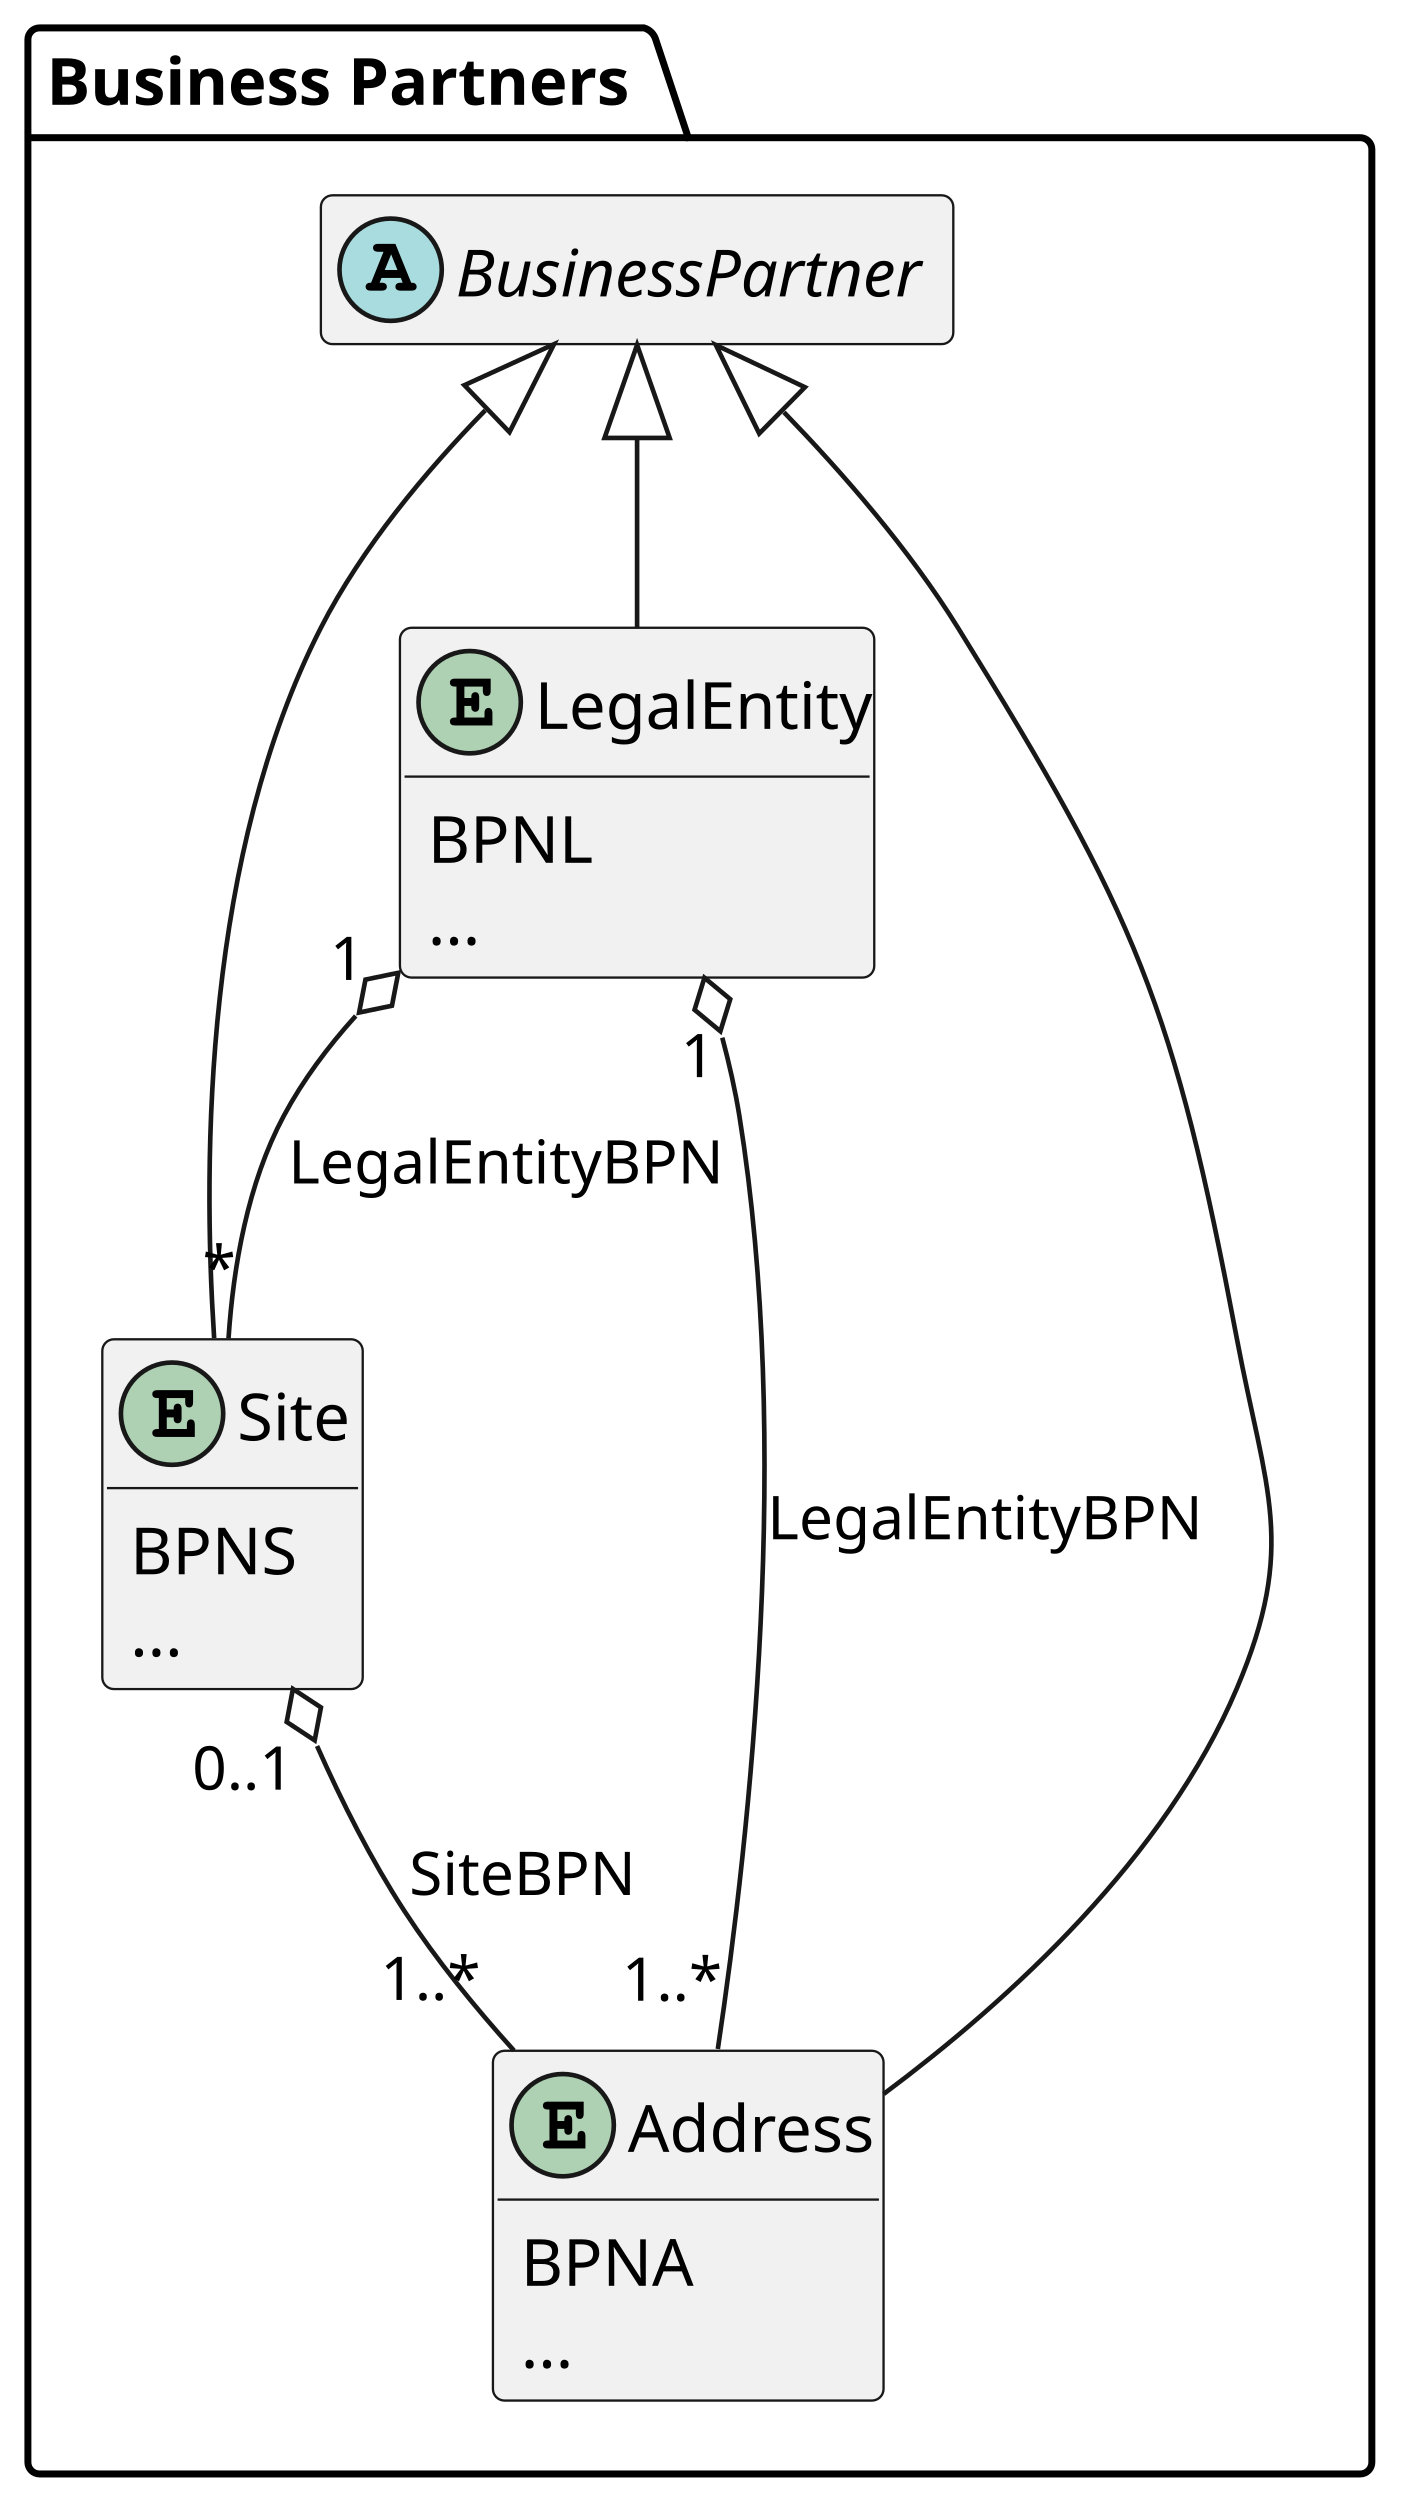
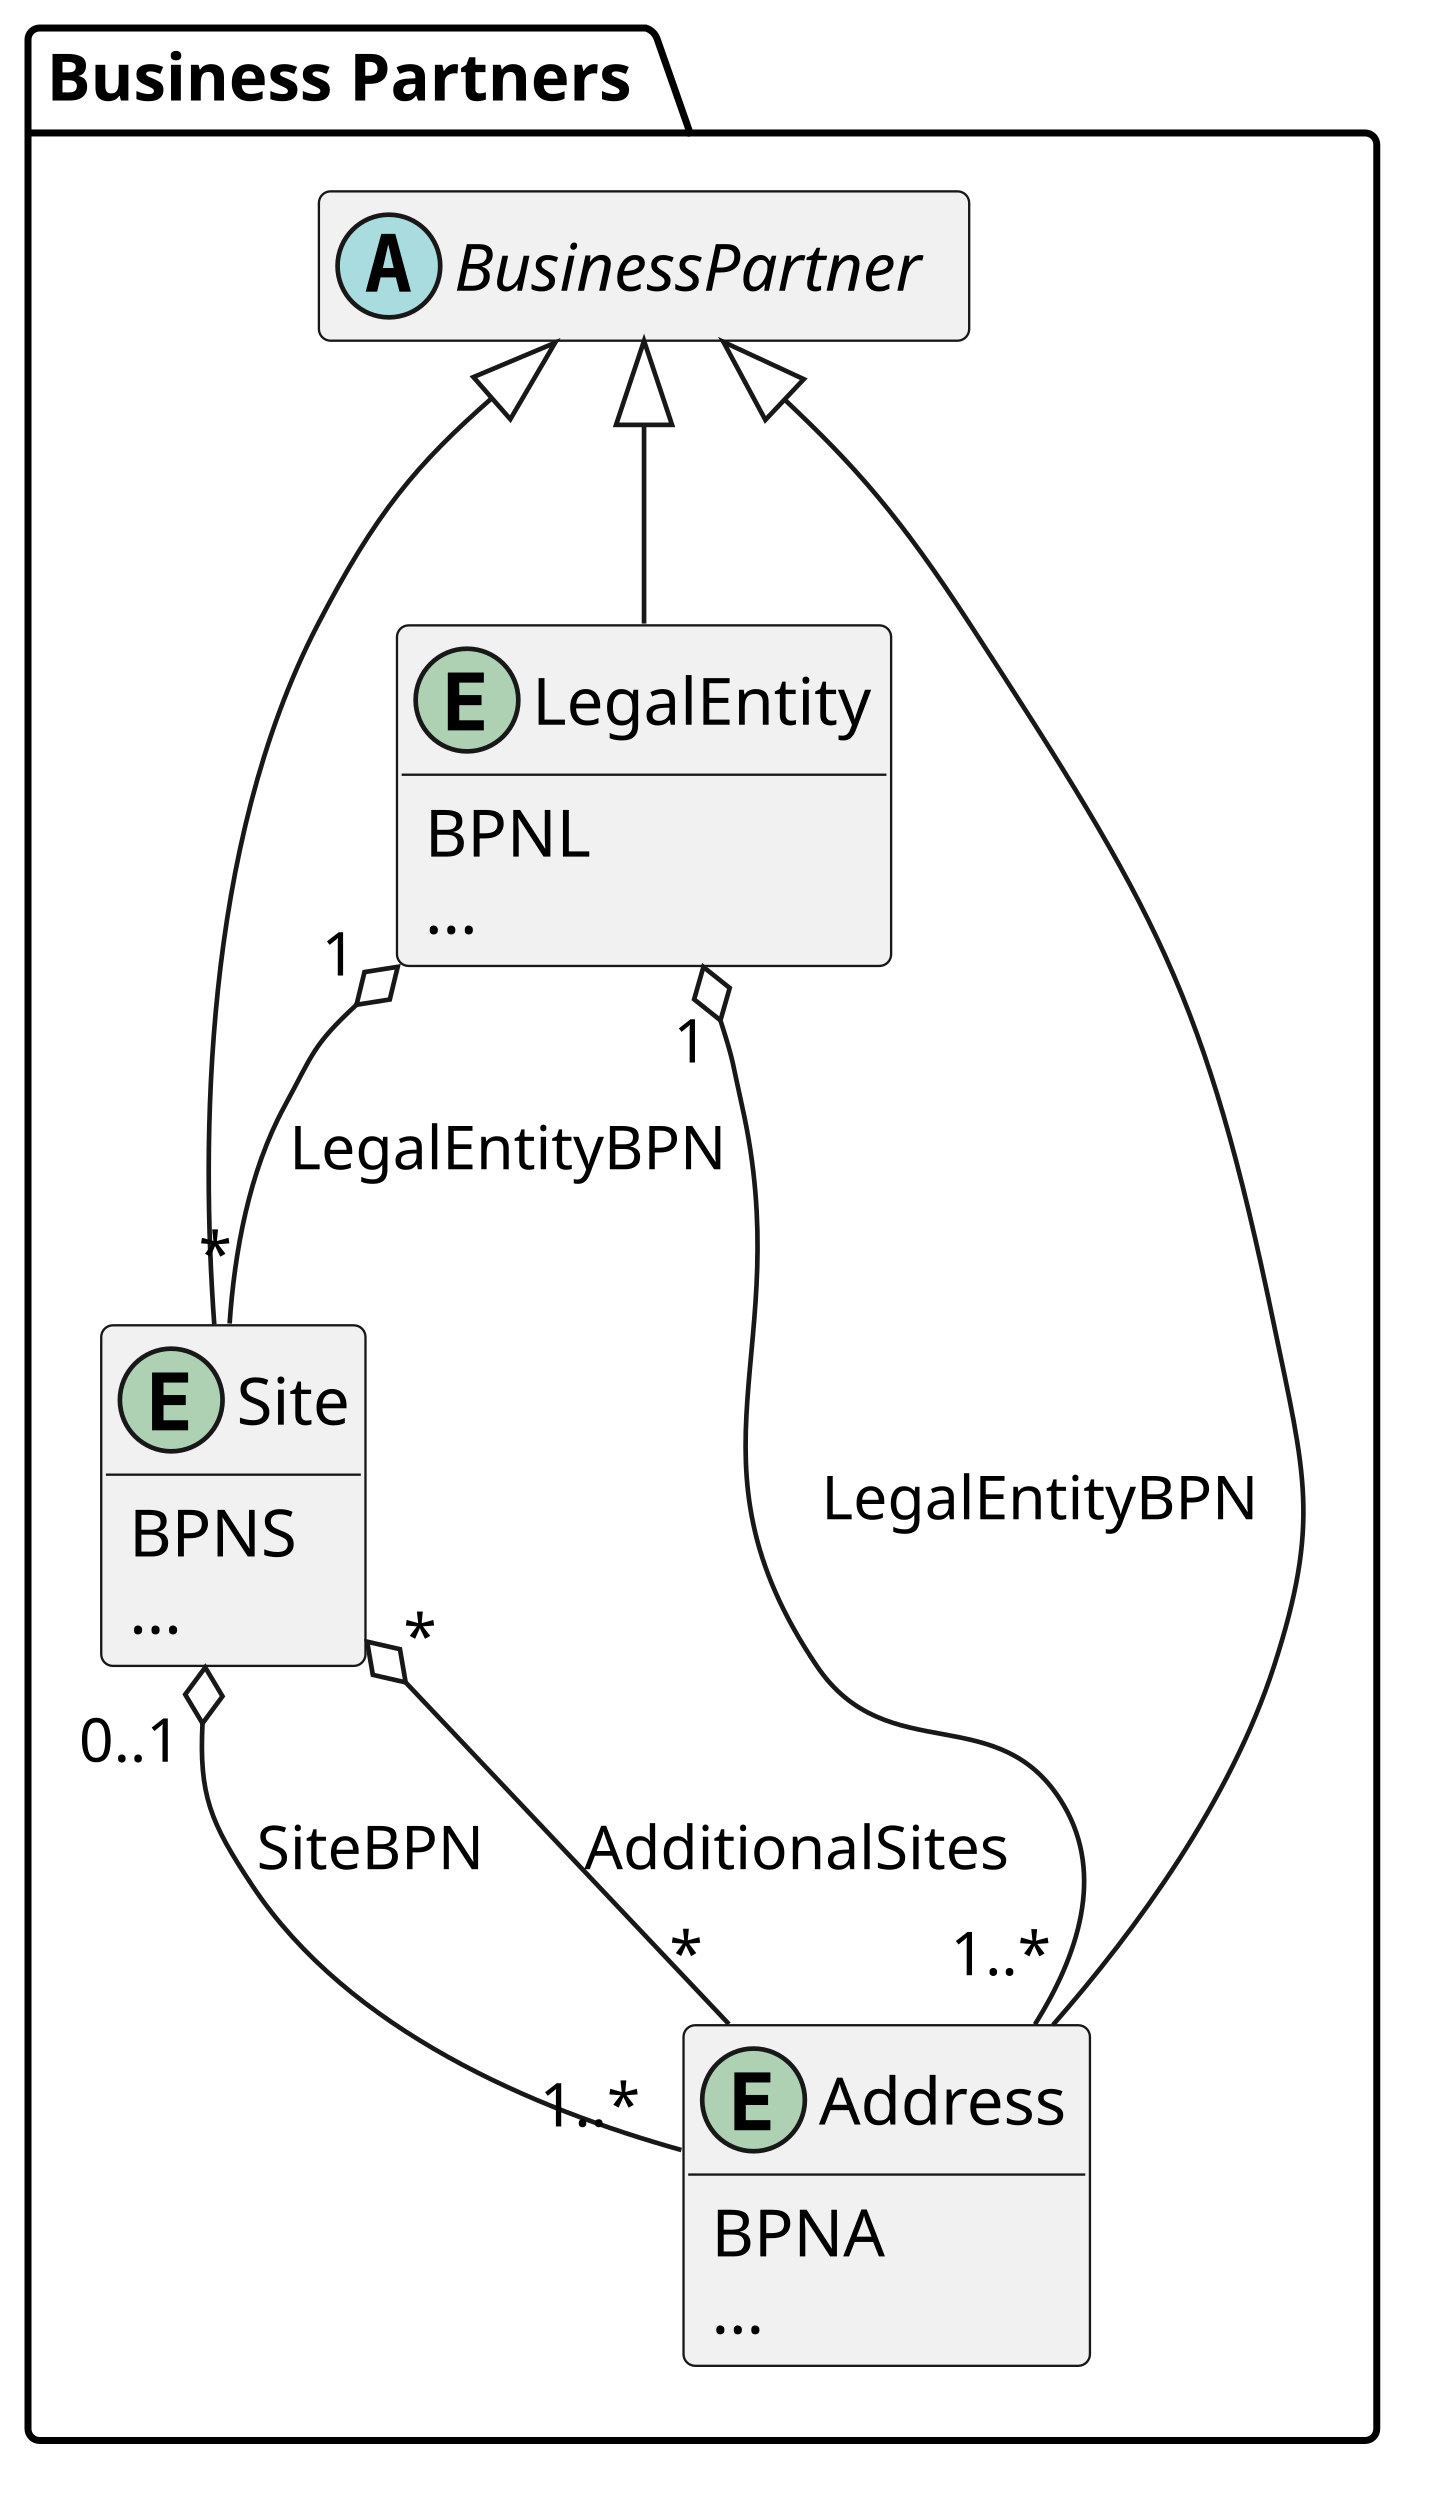
- <svg xmlns="http://www.w3.org/2000/svg" contentStyleType="text/css" height="280.729px" preserveAspectRatio="none" style="width:157px;height:280px;background:#FFFFFF;" version="1.1" viewBox="0 0 157 280" width="157.292px" zoomAndPan="magnify">
+ <svg xmlns="http://www.w3.org/2000/svg" contentStyleType="text/css" data-diagram-type="CLASS" height="279.688px" preserveAspectRatio="none" style="width:161px;height:279px;background:#FFFFFF;" version="1.1" viewBox="0 0 161 279" width="161.458px" zoomAndPan="magnify">
  <defs />
  <g>
-     <g id="cluster_Business Partners">
-       <path d="M4.427,3.125 L72.135,3.125 A1.953,1.953 0 0 1 73.438,4.427 L77.083,15.421 L152.344,15.421 A1.302,1.302 0 0 1 153.646,16.724 L153.646,275.781 A1.302,1.302 0 0 1 152.344,277.083 L4.427,277.083 A1.302,1.302 0 0 1 3.125,275.781 L3.125,4.427 A1.302,1.302 0 0 1 4.427,3.125 " style="stroke:#000000;stroke-width:0.781;fill:none;" />
-       <line style="stroke:#000000;stroke-width:0.781;fill:none;" x1="3.125" x2="77.083" y1="15.421" y2="15.421" />
-       <text fill="#000000" font-family="sans-serif" font-size="7.292" font-weight="bold" lengthAdjust="spacing" textLength="67.188" x="5.208" y="11.736">Business Partners</text>
+     <g class="cluster" data-qualified-name="Business Partners" data-source-line="4" id="ent0001">
+       <path d="M4.427,3.125 L72.061,3.125 A1.953,1.953 0 0 1 73.363,4.427 L77.009,14.838 L152.344,14.838 A1.302,1.302 0 0 1 153.646,16.14 L153.646,271.057 A1.302,1.302 0 0 1 152.344,272.359 L4.427,272.359 A1.302,1.302 0 0 1 3.125,271.057 L3.125,4.427 A1.302,1.302 0 0 1 4.427,3.125" fill="none" style="stroke:#000000;stroke-width:0.781;" />
+       <line style="stroke:#000000;stroke-width:0.781;" x1="3.125" x2="77.009" y1="14.838" y2="14.838" />
+       <text fill="#000000" font-family="sans-serif" font-size="7.292" font-weight="700" lengthAdjust="spacing" textLength="67.113" x="5.208" y="11.216">Business Partners</text>
    </g>
-     <g id="elem_LegalEntity">
-       <rect codeLine="5" fill="#F1F1F1" height="39.176" id="LegalEntity" rx="1.302" ry="1.302" style="stroke:#181818;stroke-width:0.26;" width="53.125" x="44.792" y="70.312" />
-       <ellipse cx="52.604" cy="78.646" fill="#ADD1B2" rx="5.729" ry="5.729" style="stroke:#181818;stroke-width:0.521;" />
-       <path d="M52.01,79.061 L52.01,80.363 L54.264,80.363 L54.264,79.883 Q54.264,79.565 54.386,79.427 Q54.517,79.289 54.712,79.289 Q54.907,79.289 55.029,79.427 Q55.151,79.565 55.151,79.883 L55.151,81.25 L50.985,81.25 Q50.659,81.25 50.521,81.128 Q50.391,81.006 50.391,80.802 Q50.391,80.607 50.529,80.485 Q50.667,80.363 50.985,80.363 L51.123,80.363 L51.123,76.896 L50.985,76.896 Q50.659,76.896 50.521,76.774 Q50.391,76.652 50.391,76.449 Q50.391,76.253 50.521,76.131 Q50.659,76.009 50.985,76.009 L54.956,76.009 L54.956,77.36 Q54.956,77.677 54.834,77.816 Q54.72,77.946 54.517,77.946 Q54.321,77.946 54.199,77.816 Q54.077,77.677 54.077,77.36 L54.077,76.896 L52.01,76.896 L52.01,78.174 L52.783,78.174 Q52.783,77.832 52.848,77.734 Q52.987,77.523 53.231,77.523 Q53.426,77.523 53.548,77.661 Q53.67,77.791 53.67,78.109 L53.67,79.134 Q53.67,79.419 53.605,79.517 Q53.467,79.72 53.231,79.72 Q52.987,79.72 52.848,79.508 Q52.783,79.411 52.783,79.061 L52.01,79.061 Z " fill="#000000" />
-       <text fill="#000000" font-family="sans-serif" font-size="7.292" lengthAdjust="spacing" textLength="36.458" x="59.896" y="81.629">LegalEntity</text>
-       <line style="stroke:#181818;stroke-width:0.26;" x1="45.312" x2="97.396" y1="86.979" y2="86.979" />
-       <text fill="#000000" font-family="sans-serif" font-size="7.292" lengthAdjust="spacing" textLength="18.229" x="47.917" y="96.632">BPNL</text>
-       <text fill="#000000" font-family="sans-serif" font-size="7.292" lengthAdjust="spacing" textLength="6.25" x="47.917" y="105.803">...</text>
+     <g class="entity" data-qualified-name="Business Partners.LegalEntity" data-source-line="5" id="ent0002">
+       <rect fill="#F1F1F1" height="38.009" rx="1.302" ry="1.302" style="stroke:#181818;stroke-width:0.26;" width="55.147" x="44.302" y="69.792" />
+       <ellipse cx="52.115" cy="78.125" fill="#ADD1B2" rx="5.729" ry="5.729" style="stroke:#181818;stroke-width:0.521;" />
+       <path d="M53.997,81.51 L49.976,81.51 L49.976,75.056 L53.997,75.056 L53.997,76.18 L51.252,76.18 L51.252,77.572 L53.738,77.572 L53.738,78.696 L51.252,78.696 L51.252,80.386 L53.997,80.386 Z " fill="#000000" />
+       <text fill="#000000" font-family="sans-serif" font-size="7.292" lengthAdjust="spacing" textLength="38.481" x="59.406" y="80.881">LegalEntity</text>
+       <line style="stroke:#181818;stroke-width:0.26;" x1="44.823" x2="98.928" y1="86.458" y2="86.458" />
+       <text fill="#000000" font-family="sans-serif" font-size="7.292" lengthAdjust="spacing" textLength="17.499" x="47.427" y="95.591">BPNL</text>
+       <text fill="#000000" font-family="sans-serif" font-size="7.292" lengthAdjust="spacing" textLength="6.921" x="47.427" y="104.179">...</text>
    </g>
-     <g id="elem_Site">
-       <rect codeLine="10" fill="#F1F1F1" height="39.176" id="Site" rx="1.302" ry="1.302" style="stroke:#181818;stroke-width:0.26;" width="29.167" x="11.458" y="150" />
-       <ellipse cx="19.271" cy="158.333" fill="#ADD1B2" rx="5.729" ry="5.729" style="stroke:#181818;stroke-width:0.521;" />
-       <path d="M18.677,158.748 L18.677,160.05 L20.931,160.05 L20.931,159.57 Q20.931,159.253 21.053,159.115 Q21.183,158.976 21.379,158.976 Q21.574,158.976 21.696,159.115 Q21.818,159.253 21.818,159.57 L21.818,160.938 L17.651,160.938 Q17.326,160.938 17.188,160.815 Q17.057,160.693 17.057,160.49 Q17.057,160.295 17.196,160.173 Q17.334,160.05 17.651,160.05 L17.79,160.05 L17.79,156.584 L17.651,156.584 Q17.326,156.584 17.188,156.462 Q17.057,156.339 17.057,156.136 Q17.057,155.941 17.188,155.819 Q17.326,155.697 17.651,155.697 L21.623,155.697 L21.623,157.048 Q21.623,157.365 21.501,157.503 Q21.387,157.633 21.183,157.633 Q20.988,157.633 20.866,157.503 Q20.744,157.365 20.744,157.048 L20.744,156.584 L18.677,156.584 L18.677,157.861 L19.45,157.861 Q19.45,157.519 19.515,157.422 Q19.653,157.21 19.898,157.21 Q20.093,157.21 20.215,157.349 Q20.337,157.479 20.337,157.796 L20.337,158.822 Q20.337,159.106 20.272,159.204 Q20.134,159.408 19.898,159.408 Q19.653,159.408 19.515,159.196 Q19.45,159.098 19.45,158.748 L18.677,158.748 Z " fill="#000000" />
-       <text fill="#000000" font-family="sans-serif" font-size="7.292" lengthAdjust="spacing" textLength="12.5" x="26.562" y="161.317">Site</text>
-       <line style="stroke:#181818;stroke-width:0.26;" x1="11.979" x2="40.104" y1="166.667" y2="166.667" />
-       <text fill="#000000" font-family="sans-serif" font-size="7.292" lengthAdjust="spacing" textLength="18.75" x="14.583" y="176.319">BPNS</text>
-       <text fill="#000000" font-family="sans-serif" font-size="7.292" lengthAdjust="spacing" textLength="6.25" x="14.583" y="185.491">...</text>
+     <g class="entity" data-qualified-name="Business Partners.Site" data-source-line="10" id="ent0003">
+       <rect fill="#F1F1F1" height="38.009" rx="1.302" ry="1.302" style="stroke:#181818;stroke-width:0.26;" width="29.491" x="11.297" y="147.906" />
+       <ellipse cx="19.109" cy="156.24" fill="#ADD1B2" rx="5.729" ry="5.729" style="stroke:#181818;stroke-width:0.521;" />
+       <path d="M20.992,159.625 L16.971,159.625 L16.971,153.17 L20.992,153.17 L20.992,154.294 L18.247,154.294 L18.247,155.686 L20.732,155.686 L20.732,156.81 L18.247,156.81 L18.247,158.501 L20.992,158.501 Z " fill="#000000" />
+       <text fill="#000000" font-family="sans-serif" font-size="7.292" lengthAdjust="spacing" textLength="12.825" x="26.401" y="158.995">Site</text>
+       <line style="stroke:#181818;stroke-width:0.26;" x1="11.818" x2="40.267" y1="164.573" y2="164.573" />
+       <text fill="#000000" font-family="sans-serif" font-size="7.292" lengthAdjust="spacing" textLength="17.538" x="14.422" y="173.706">BPNS</text>
+       <text fill="#000000" font-family="sans-serif" font-size="7.292" lengthAdjust="spacing" textLength="6.921" x="14.422" y="182.293">...</text>
    </g>
-     <g id="elem_Address">
-       <rect codeLine="15" fill="#F1F1F1" height="39.176" id="Address" rx="1.302" ry="1.302" style="stroke:#181818;stroke-width:0.26;" width="43.75" x="55.208" y="229.688" />
-       <ellipse cx="63.021" cy="238.021" fill="#ADD1B2" rx="5.729" ry="5.729" style="stroke:#181818;stroke-width:0.521;" />
-       <path d="M62.427,238.436 L62.427,239.738 L64.681,239.738 L64.681,239.258 Q64.681,238.94 64.803,238.802 Q64.933,238.664 65.129,238.664 Q65.324,238.664 65.446,238.802 Q65.568,238.94 65.568,239.258 L65.568,240.625 L61.401,240.625 Q61.076,240.625 60.938,240.503 Q60.807,240.381 60.807,240.177 Q60.807,239.982 60.946,239.86 Q61.084,239.738 61.401,239.738 L61.54,239.738 L61.54,236.271 L61.401,236.271 Q61.076,236.271 60.938,236.149 Q60.807,236.027 60.807,235.824 Q60.807,235.628 60.938,235.506 Q61.076,235.384 61.401,235.384 L65.373,235.384 L65.373,236.735 Q65.373,237.052 65.251,237.191 Q65.137,237.321 64.933,237.321 Q64.738,237.321 64.616,237.191 Q64.494,237.052 64.494,236.735 L64.494,236.271 L62.427,236.271 L62.427,237.549 L63.2,237.549 Q63.2,237.207 63.265,237.109 Q63.403,236.898 63.648,236.898 Q63.843,236.898 63.965,237.036 Q64.087,237.166 64.087,237.484 L64.087,238.509 Q64.087,238.794 64.022,238.892 Q63.883,239.095 63.648,239.095 Q63.403,239.095 63.265,238.883 Q63.2,238.786 63.2,238.436 L62.427,238.436 Z " fill="#000000" />
-       <text fill="#000000" font-family="sans-serif" font-size="7.292" lengthAdjust="spacing" textLength="27.083" x="70.312" y="241.004">Address</text>
-       <line style="stroke:#181818;stroke-width:0.26;" x1="55.729" x2="98.438" y1="246.354" y2="246.354" />
-       <text fill="#000000" font-family="sans-serif" font-size="7.292" lengthAdjust="spacing" textLength="18.75" x="58.333" y="256.007">BPNA</text>
-       <text fill="#000000" font-family="sans-serif" font-size="7.292" lengthAdjust="spacing" textLength="6.25" x="58.333" y="265.178">...</text>
+     <g class="entity" data-qualified-name="Business Partners.Address" data-source-line="15" id="ent0004">
+       <rect fill="#F1F1F1" height="38.009" rx="1.302" ry="1.302" style="stroke:#181818;stroke-width:0.26;" width="45.356" x="76.281" y="226.016" />
+       <ellipse cx="84.094" cy="234.349" fill="#ADD1B2" rx="5.729" ry="5.729" style="stroke:#181818;stroke-width:0.521;" />
+       <path d="M85.976,237.734 L81.956,237.734 L81.956,231.28 L85.976,231.28 L85.976,232.404 L83.231,232.404 L83.231,233.796 L85.717,233.796 L85.717,234.92 L83.231,234.92 L83.231,236.61 L85.976,236.61 Z " fill="#000000" />
+       <text fill="#000000" font-family="sans-serif" font-size="7.292" lengthAdjust="spacing" textLength="28.69" x="91.385" y="237.105">Address</text>
+       <line style="stroke:#181818;stroke-width:0.26;" x1="76.802" x2="121.117" y1="242.682" y2="242.682" />
+       <text fill="#000000" font-family="sans-serif" font-size="7.292" lengthAdjust="spacing" textLength="18.642" x="79.406" y="251.815">BPNA</text>
+       <text fill="#000000" font-family="sans-serif" font-size="7.292" lengthAdjust="spacing" textLength="6.921" x="79.406" y="260.403">...</text>
    </g>
-     <g id="elem_BusinessPartner">
-       <rect codeLine="20" fill="#F1F1F1" height="16.667" id="BusinessPartner" rx="1.302" ry="1.302" style="stroke:#181818;stroke-width:0.26;" width="70.833" x="35.938" y="21.875" />
-       <ellipse cx="43.75" cy="30.208" fill="#A9DCDF" rx="5.729" ry="5.729" style="stroke:#181818;stroke-width:0.521;" />
-       <path d="M44.889,31.128 L42.733,31.128 L42.513,31.665 L42.733,31.665 Q43.05,31.665 43.188,31.787 Q43.327,31.909 43.327,32.113 Q43.327,32.308 43.188,32.43 Q43.05,32.552 42.733,32.552 L41.536,32.552 Q41.219,32.552 41.089,32.43 Q40.95,32.308 40.95,32.105 Q40.95,31.909 41.097,31.787 Q41.235,31.657 41.561,31.665 L42.953,28.198 L42.375,28.198 Q42.057,28.198 41.919,28.076 Q41.781,27.954 41.781,27.751 Q41.781,27.555 41.919,27.433 Q42.057,27.311 42.375,27.311 L44.287,27.311 L46.053,31.665 Q46.362,31.665 46.46,31.738 Q46.663,31.877 46.663,32.113 Q46.663,32.308 46.525,32.43 Q46.395,32.552 46.078,32.552 L44.881,32.552 Q44.564,32.552 44.425,32.43 Q44.287,32.308 44.287,32.105 Q44.287,31.909 44.425,31.787 Q44.564,31.665 44.881,31.665 L45.101,31.665 L44.889,31.128 Z M44.515,30.241 L43.807,28.483 L43.091,30.241 L44.515,30.241 Z " fill="#000000" />
-       <text fill="#000000" font-family="sans-serif" font-size="7.292" font-style="italic" lengthAdjust="spacing" textLength="54.167" x="51.042" y="33.192">BusinessPartner</text>
+     <g class="entity" data-qualified-name="Business Partners.BusinessPartner" data-source-line="20" id="ent0005">
+       <rect fill="#F1F1F1" height="16.667" rx="1.302" ry="1.302" style="stroke:#181818;stroke-width:0.26;" width="72.572" x="35.589" y="21.354" />
+       <ellipse cx="43.401" cy="29.688" fill="#A9DCDF" rx="5.729" ry="5.729" style="stroke:#181818;stroke-width:0.521;" />
+       <path d="M43.33,27.265 L42.729,29.906 L43.935,29.906 Z M42.552,26.097 L44.112,26.097 L45.855,32.552 L44.579,32.552 L44.181,30.957 L42.474,30.957 L42.085,32.552 L40.809,32.552 Z " fill="#000000" />
+       <text fill="#000000" font-family="sans-serif" font-size="7.292" font-style="italic" lengthAdjust="spacing" textLength="55.905" x="50.693" y="32.443">BusinessPartner</text>
    </g>
-     <g id="link_BusinessPartner_LegalEntity">
-       <path codeLine="22" d="M71.354,49.094 C71.354,55.818 71.354,63.438 71.354,70.224 " fill="none" id="BusinessPartner-backto-LegalEntity" style="stroke:#181818;stroke-width:0.521;" />
-       <polygon fill="none" points="67.708,49.047,71.354,38.63,75,49.047,67.708,49.047" style="stroke:#181818;stroke-width:0.521;" />
+     <g class="link" data-entity-1="ent0005" data-entity-2="ent0002" data-link-type="extension" data-source-line="22" id="lnk7">
+       <path codeLine="22" d="M71.875,47.417 C71.875,55.464 71.875,58.917 71.875,69.594" fill="none" id="BusinessPartner-backto-LegalEntity" style="stroke:#181818;stroke-width:0.521;" />
+       <polygon fill="none" points="71.875,38.042,68.75,47.417,75,47.417,71.875,38.042" style="stroke:#181818;stroke-width:0.521;stroke-linejoin:miter;stroke-miterlimit:10;" />
    </g>
-     <g id="link_BusinessPartner_Site">
-       <path codeLine="23" d="M54.349,45.953 C47.677,52.781 40.536,61.323 35.938,70.312 C23.037,95.531 22.63,129.094 23.984,149.865 " fill="none" id="BusinessPartner-backto-Site" style="stroke:#181818;stroke-width:0.521;" />
-       <polygon fill="none" points="52.01,43.141,62.047,38.552,57.062,48.401,52.01,43.141" style="stroke:#181818;stroke-width:0.521;" />
+     <g class="link" data-entity-1="ent0005" data-entity-2="ent0003" data-link-type="extension" data-source-line="23" id="lnk9">
+       <path codeLine="23" d="M54.891,44.433 C46.522,51.767 41.943,57.177 35.417,69.792 C22.641,94.484 22.443,127.474 23.912,147.807" fill="none" id="BusinessPartner-backto-Site" style="stroke:#181818;stroke-width:0.521;" />
+       <polygon fill="none" points="61.943,38.255,52.832,42.083,56.951,46.784,61.943,38.255" style="stroke:#181818;stroke-width:0.521;stroke-linejoin:miter;stroke-miterlimit:10;" />
    </g>
-     <g id="link_BusinessPartner_Address">
-       <path codeLine="24" d="M87.797,46.167 C94.49,53.078 101.896,61.62 107.292,70.312 C127.354,102.635 131.474,112.62 138.542,150 C141.766,167.057 145.307,173.073 138.542,189.062 C130.521,208.026 113.188,223.927 98.969,234.526 " fill="none" id="BusinessPartner-backto-Address" style="stroke:#181818;stroke-width:0.521;" />
-       <polygon fill="none" points="85.031,48.557,80.177,38.646,90.151,43.37,85.031,48.557" style="stroke:#181818;stroke-width:0.521;" />
+     <g class="link" data-entity-1="ent0005" data-entity-2="ent0004" data-link-type="extension" data-source-line="24" id="lnk11">
+       <path codeLine="24" d="M87.558,44.59 C95.563,52.132 100.438,57.651 108.333,69.792 C128.964,101.51 134.505,110.854 142.188,147.906 C145.62,164.448 147.391,169.844 142.188,185.911 C137.318,200.948 126.901,215.266 117.51,225.984" fill="none" id="BusinessPartner-backto-Address" style="stroke:#181818;stroke-width:0.521;" />
+       <polygon fill="none" points="80.734,38.161,85.415,46.865,89.701,42.316,80.734,38.161" style="stroke:#181818;stroke-width:0.521;stroke-linejoin:miter;stroke-miterlimit:10;" />
    </g>
-     <g id="link_LegalEntity_Site">
-       <path codeLine="26" d="M39.839,113.787 C36.714,117.24 33.911,120.995 31.771,125 C27.74,132.542 26.13,141.818 25.594,149.906 " fill="none" id="LegalEntity-backto-Site" style="stroke:#181818;stroke-width:0.521;" />
-       <polygon fill="none" points="44.609,108.953,40.932,109.715,40.221,113.403,43.899,112.641,44.609,108.953" style="stroke:#181818;stroke-width:0.521;" />
-       <text fill="#000000" font-family="sans-serif" font-size="6.771" lengthAdjust="spacing" textLength="47.917" x="32.292" y="132.549">LegalEntityBPN</text>
-       <text fill="#000000" font-family="sans-serif" font-size="6.771" lengthAdjust="spacing" textLength="3.646" x="36.946" y="109.755">1</text>
-       <text fill="#000000" font-family="sans-serif" font-size="6.771" lengthAdjust="spacing" textLength="2.604" x="22.678" y="144.37">*</text>
+     <g class="link" data-entity-1="ent0002" data-entity-2="ent0003" data-link-type="aggregation" data-source-line="26" id="lnk13">
+       <path codeLine="26" d="M39.789,112.131 C34.878,116.657 34.922,117.646 31.771,123.427 C27.771,130.76 26.162,139.807 25.625,147.708" fill="none" id="LegalEntity-backto-Site" style="stroke:#181818;stroke-width:0.521;" />
+       <polygon fill="none" points="44.385,107.896,40.676,108.481,39.789,112.131,43.499,111.546,44.385,107.896" style="stroke:#181818;stroke-width:0.521;stroke-linejoin:miter;stroke-miterlimit:10;" />
+       <text fill="#000000" font-family="sans-serif" font-size="6.771" lengthAdjust="spacing" textLength="48.371" x="32.292" y="130.494">LegalEntityBPN</text>
+       <text fill="#000000" font-family="sans-serif" font-size="6.771" lengthAdjust="spacing" textLength="4.281" x="35.883" y="108.873">1</text>
+       <text fill="#000000" font-family="sans-serif" font-size="6.771" lengthAdjust="spacing" textLength="3.263" x="22.16" y="142.34">*</text>
    </g>
-     <g id="link_LegalEntity_Address">
-       <path codeLine="27" d="M80.896,116.219 C81.677,119.146 82.349,122.115 82.812,125 C88.713,161.615 84.057,205.047 80.396,229.49 " fill="none" id="LegalEntity-backto-Address" style="stroke:#181818;stroke-width:0.521;" />
-       <polygon fill="none" points="78.896,109.51,77.792,113.1,80.682,115.5,81.785,111.91,78.896,109.51" style="stroke:#181818;stroke-width:0.521;" />
-       <text fill="#000000" font-family="sans-serif" font-size="6.771" lengthAdjust="spacing" textLength="47.917" x="85.938" y="172.393">LegalEntityBPN</text>
-       <text fill="#000000" font-family="sans-serif" font-size="6.771" lengthAdjust="spacing" textLength="3.646" x="76.233" y="120.641">1</text>
-       <text fill="#000000" font-family="sans-serif" font-size="6.771" lengthAdjust="spacing" textLength="10.417" x="69.653" y="224.084">1..*</text>
+     <g class="link" data-entity-1="ent0002" data-entity-2="ent0004" data-link-type="aggregation" data-source-line="27" id="lnk15">
+       <path codeLine="27" d="M80.402,113.87 C81.995,118.86 81.667,118.328 82.812,123.427 C88.969,150.76 75.463,162.698 91.146,185.911 C99.037,197.594 111.651,189.359 118.75,201.536 C123.26,209.271 120.338,218.208 115.5,225.922" fill="none" id="LegalEntity-backto-Address" style="stroke:#181818;stroke-width:0.521;" />
+       <polygon fill="none" points="78.5,107.917,77.466,111.527,80.402,113.87,81.435,110.26,78.5,107.917" style="stroke:#181818;stroke-width:0.521;stroke-linejoin:miter;stroke-miterlimit:10;" />
+       <text fill="#000000" font-family="sans-serif" font-size="6.771" lengthAdjust="spacing" textLength="48.371" x="91.667" y="169.551">LegalEntityBPN</text>
+       <text fill="#000000" font-family="sans-serif" font-size="6.771" lengthAdjust="spacing" textLength="4.281" x="75.152" y="118.579">1</text>
+       <text fill="#000000" font-family="sans-serif" font-size="6.771" lengthAdjust="spacing" textLength="11.829" x="106.069" y="220.429">1..*</text>
    </g>
-     <g id="link_Site_Address">
-       <path codeLine="28" d="M35.51,195.552 C38.286,201.812 41.594,208.359 45.312,214.062 C48.833,219.464 53.203,224.828 57.568,229.667 " fill="none" id="Site-backto-Address" style="stroke:#181818;stroke-width:0.521;" />
-       <polygon fill="none" points="32.807,189.167,32.108,192.857,35.245,194.922,35.945,191.232,32.807,189.167" style="stroke:#181818;stroke-width:0.521;" />
-       <text fill="#000000" font-family="sans-serif" font-size="6.771" lengthAdjust="spacing" textLength="26.042" x="45.833" y="212.237">SiteBPN</text>
-       <text fill="#000000" font-family="sans-serif" font-size="6.771" lengthAdjust="spacing" textLength="11.458" x="21.534" y="200.441">0..1</text>
-       <text fill="#000000" font-family="sans-serif" font-size="6.771" lengthAdjust="spacing" textLength="10.417" x="42.593" y="223.995">1..*</text>
+     <g class="link" data-entity-1="ent0003" data-entity-2="ent0004" data-link-type="aggregation" data-source-line="28" id="lnk17">
+       <path codeLine="28" d="M22.599,192.326 C22.209,200.404 23.463,203.359 28.125,210.391 C38.906,226.661 59.745,235.396 76.042,239.943" fill="none" id="Site-backto-Address" style="stroke:#181818;stroke-width:0.521;" />
+       <polygon fill="none" points="22.901,186.083,20.669,189.104,22.599,192.326,24.831,189.305,22.901,186.083" style="stroke:#181818;stroke-width:0.521;stroke-linejoin:miter;stroke-miterlimit:10;" />
+       <text fill="#000000" font-family="sans-serif" font-size="6.771" lengthAdjust="spacing" textLength="24.548" x="28.646" y="208.603">SiteBPN</text>
+       <text fill="#000000" font-family="sans-serif" font-size="6.771" lengthAdjust="spacing" textLength="12.847" x="8.817" y="196.61">0..1</text>
+       <text fill="#000000" font-family="sans-serif" font-size="6.771" lengthAdjust="spacing" textLength="11.829" x="60.225" y="237.313">1..*</text>
+     </g>
+     <g class="link" data-entity-1="ent0003" data-entity-2="ent0004" data-link-type="aggregation" data-source-line="29" id="lnk19">
+       <path codeLine="29" d="M45.269,187.754 C56.978,200.129 69.005,212.839 81.349,225.891" fill="none" id="Site-backto-Address-1" style="stroke:#181818;stroke-width:0.521;" />
+       <polygon fill="none" points="40.974,183.214,41.608,186.915,45.269,187.754,44.635,184.052,40.974,183.214" style="stroke:#181818;stroke-width:0.521;stroke-linejoin:miter;stroke-miterlimit:10;" />
+       <text fill="#000000" font-family="sans-serif" font-size="6.771" lengthAdjust="spacing" textLength="49.059" x="65.208" y="208.603">AdditionalSites</text>
+       <text fill="#000000" font-family="sans-serif" font-size="6.771" lengthAdjust="spacing" textLength="3.263" x="45.011" y="184.988">*</text>
+       <text fill="#000000" font-family="sans-serif" font-size="6.771" lengthAdjust="spacing" textLength="3.263" x="74.702" y="220.392">*</text>
    </g>
  </g>
</svg>
